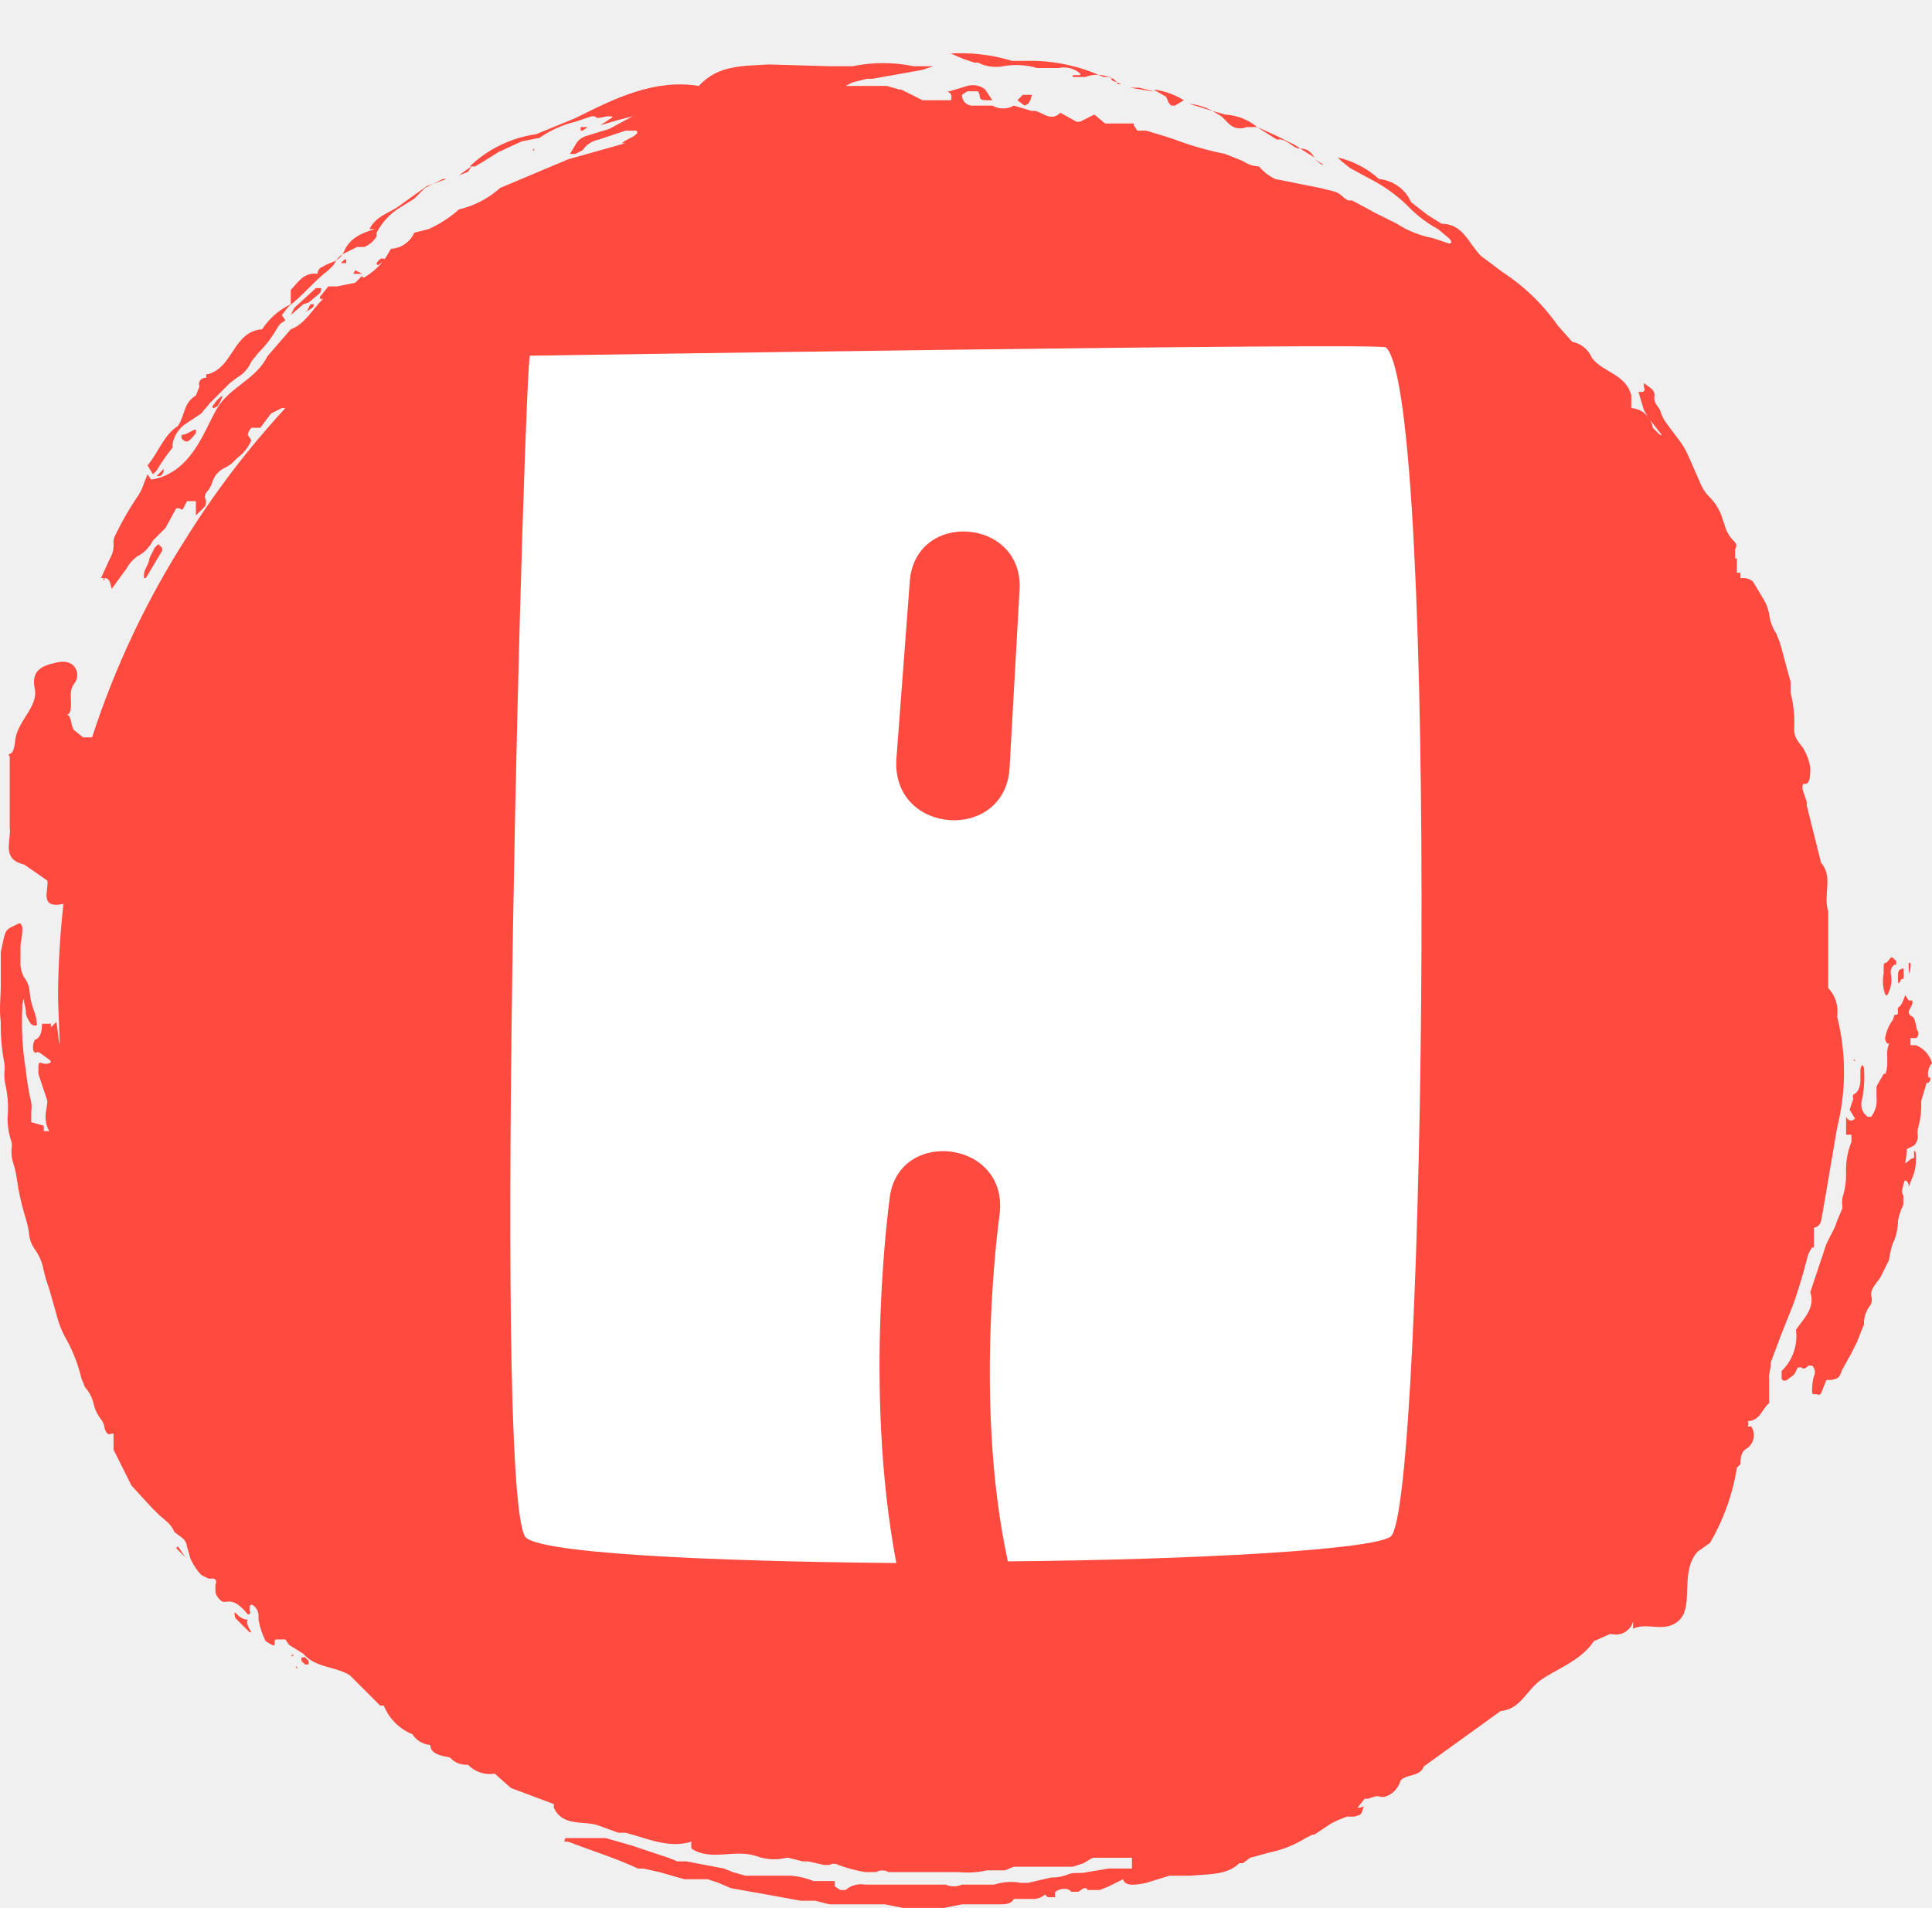
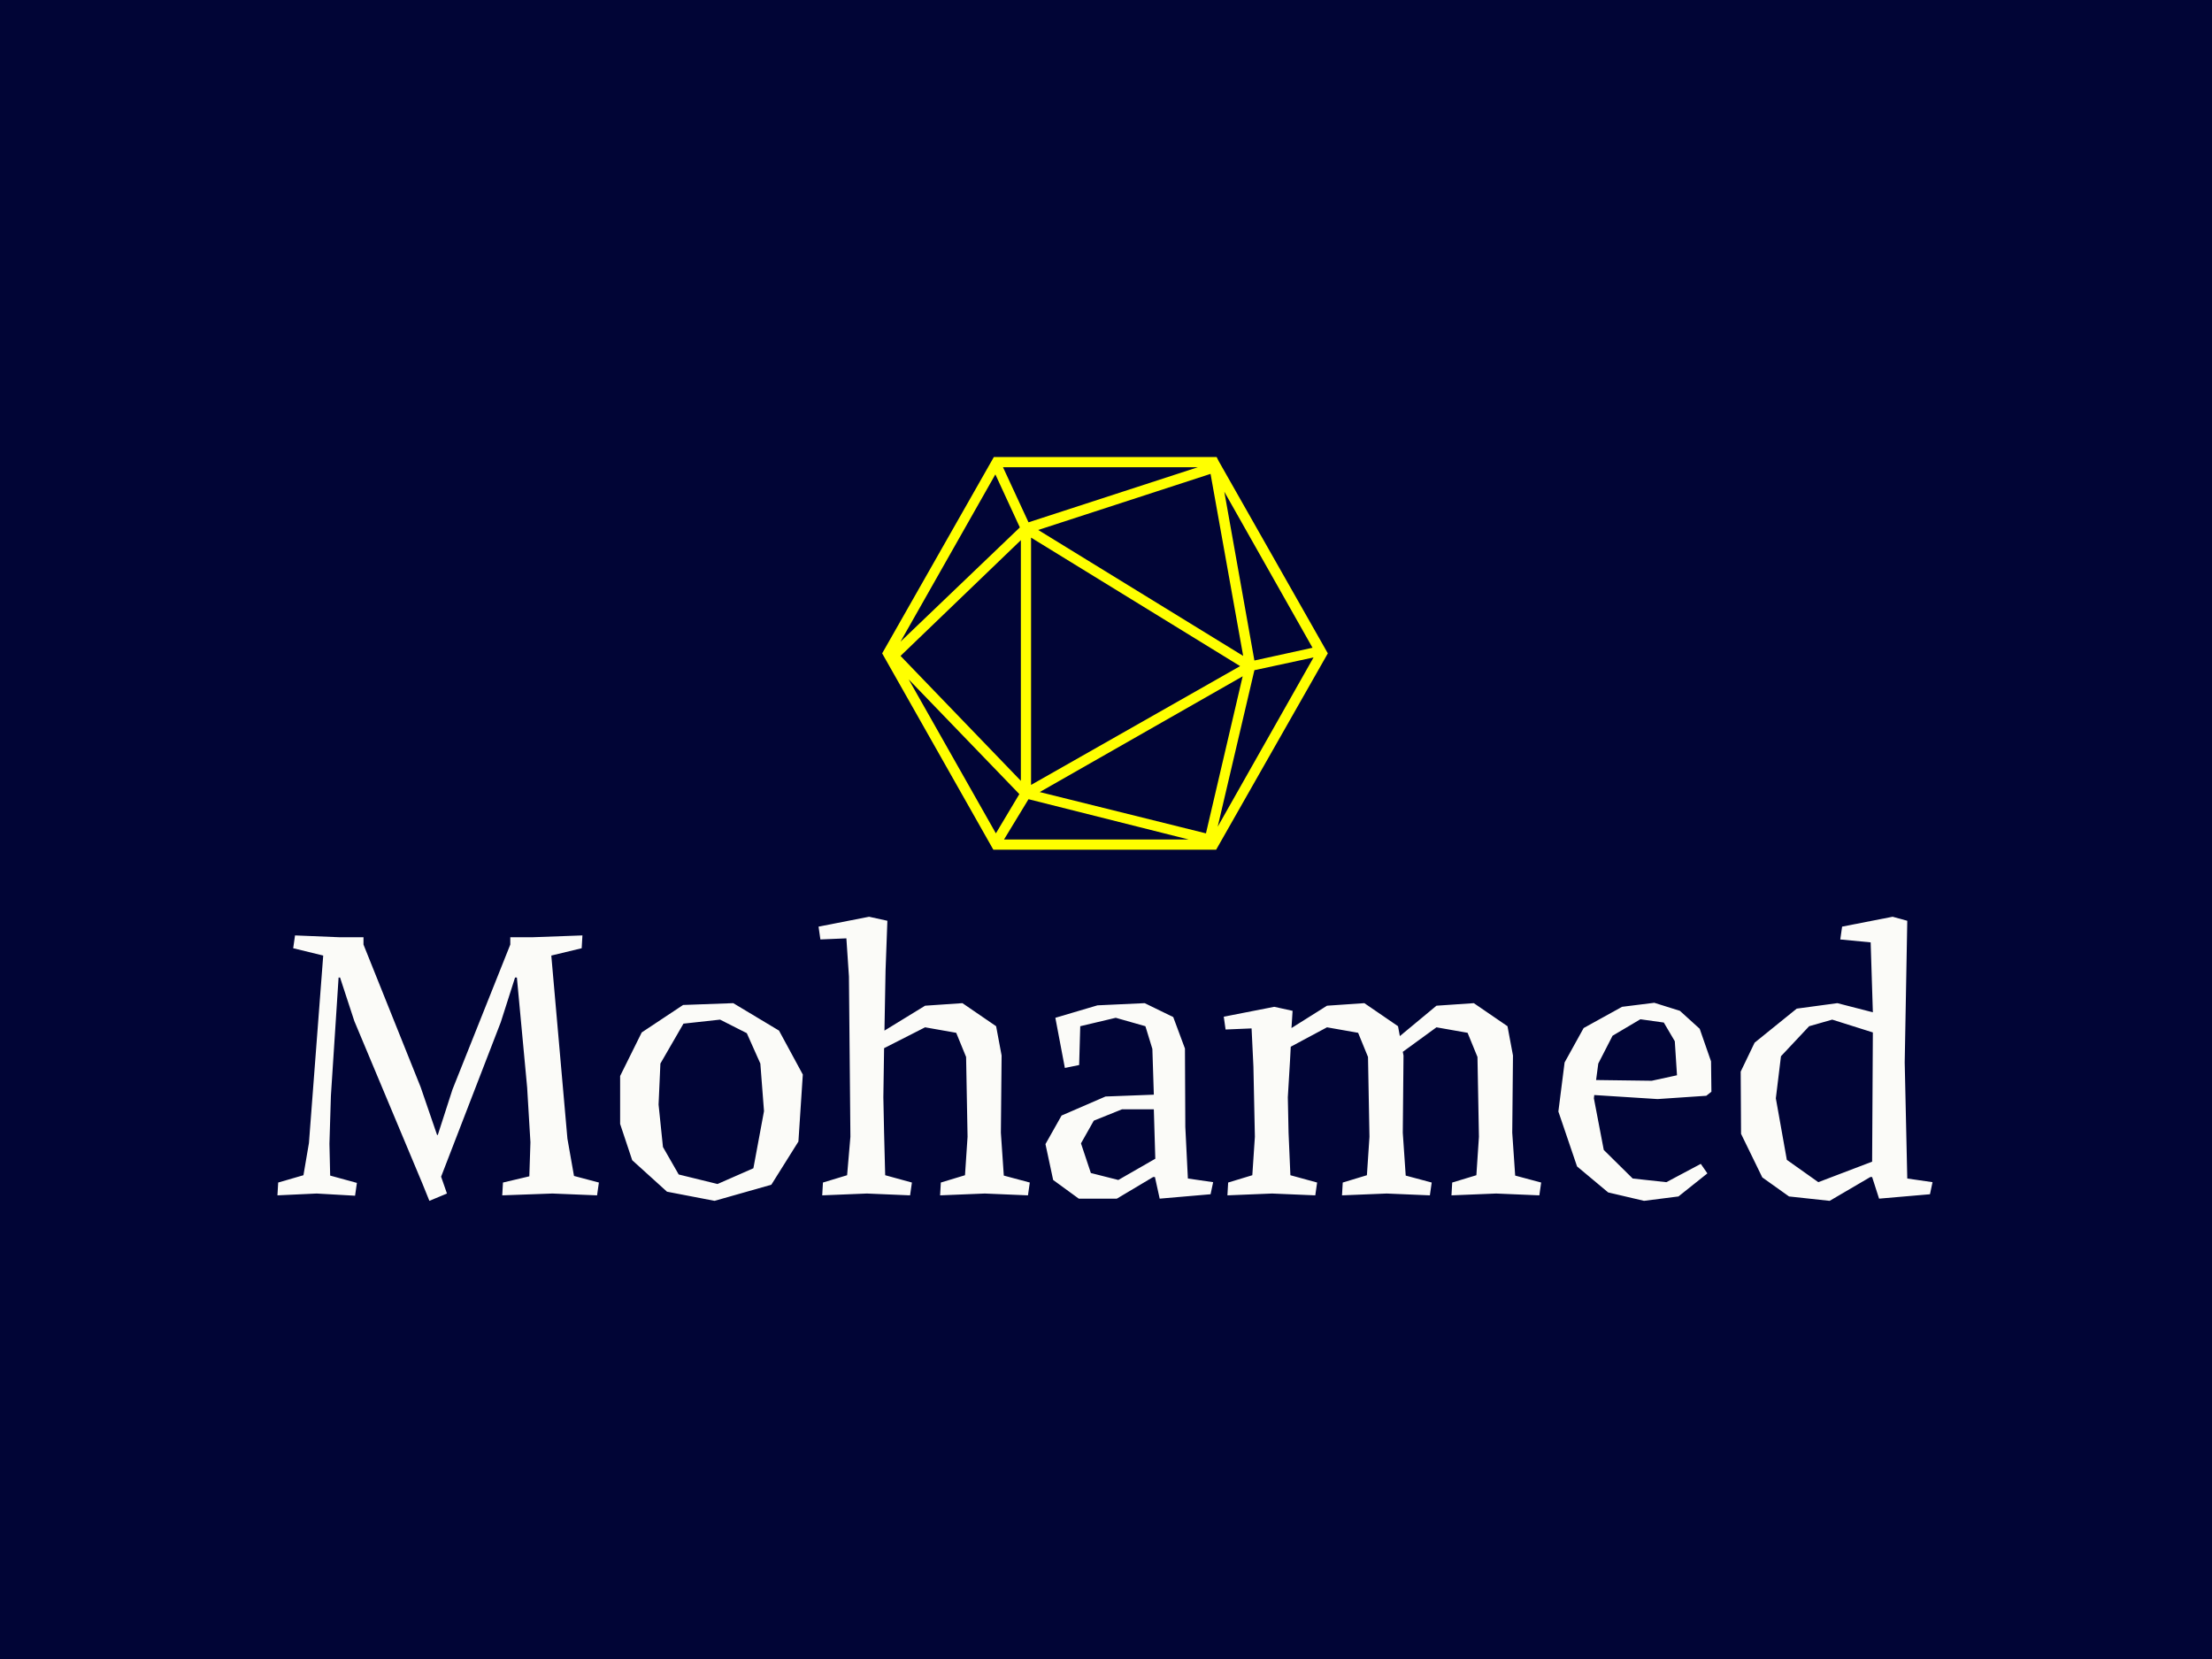
- <svg xmlns="http://www.w3.org/2000/svg" width="308.761" height="304.916" viewBox="0 0 106.008 104.687" class="css-1j8o68f" version="1.1" id="svg23">
-   <defs id="SvgjsDefs2684" />
-   <g id="SvgjsG2685" featurekey="rootContainer" transform="matrix(0.9820593,0,0,0.9820593,-0.05456052,0)" fill="#ff4a3f">
-     <g id="g17">
-       <path d="M19.8 15.3h.5l-.4-.2zm.5.1zm.8-.7c0 .1 0 .1.1.1l.4-.3c-.2-.1-.3-.1-.5.2zm.4-.2zm-4.1 2.3zm-.2.6l.3-.2c.1-.1.1-.2.1-.2h-.2l-.2.4c-.1-.1-.1 0 0 0zm2.2-2.9h-.1l-.2.2h.3zm-2.1 2.4l.6-.5c.1-.1.1-.2.1-.3h-.3l-1.2 1.1-.2.4.7-.6zm-1.1.8z" id="path3" />
-       <path d="M9.7 25v-.2a1.7 1.7 0 0 1 .7-1.1l.9-.6.5-.6.7-.7.4-.4.4-.3a1.9 1.9 0 0 0 .8-.9l.4-.5a5.9 5.9 0 0 0 1-1.3l.2-.3.3-.2-.2-.3.4-.5c.8-.6 1.4-1.4 2.2-2l.3-.3a1.4 1.4 0 0 1 .5-.6l.8-.4h.4a1.4 1.4 0 0 0 .7-.6V13a3.5 3.5 0 0 1 1.3-1.4l.8-.5.2-.2.4-.4 1-.5h.2l-1.1.4-1.4 1c-.6.5-1.4.6-1.8 1.4h.3c-.7.2-1.4.5-1.7 1.2s-.8.6-1.2.9a.4.4 0 0 0-.3.4c-.8-.1-1.1.5-1.5.9v.8a3.9 3.9 0 0 0-1.6 1.4c-1.6.1-1.6 2.1-3 2.5h-.1a.2.2 0 0 0 0 .2c-.3 0-.5.2-.4.5l-.2.5c-.7.4-.6 1.1-1 1.7-.8.5-1.1 1.5-1.7 2.2l.3.5.2-.2a11.6 11.6 0 0 1 .9-1.3zM53.9 3.3l.6.2h.2a2.2 2.2 0 0 0 1.4.2 4.1 4.1 0 0 1 1.9.1h1.2a1.4 1.4 0 0 1 1.2.3.1.1 0 0 1 0 .1H60a.1.1 0 0 0 0 .1h.7a1.8 1.8 0 0 1 1.3 0c.2 0 .1.1.2.2l.5.2h-.2c-.2-.4-.5-.4-.8-.4a9.7 9.7 0 0 0-4.3-.9h-.8A9.8 9.8 0 0 0 53 3h.2zm7.3 3.1zM50.3 4.7zm10.9 1.7h.2-.2zM19 14.7zm32.1-10zm17.6 2.2a.9.9 0 0 0 1 .2h.6a3.1 3.1 0 0 0-1.8-.7l-.7-.2.5.3zm-3.4-1.3c0 .1.1.2.2.3h.2l.5-.3a4.2 4.2 0 0 0-1.7-.6l.7.4zm7.4 2.7l.8.5c-.2-.3-.4-.5-.8-.5z" id="path5" />
-       <path d="M99 76.1l.6-1.6.6-1.5c.2-.5.6-1.8.8-2.6a1.7 1.7 0 0 1 .3-.7h.1v-1.1c.5-.1.4-.6.5-.9l.8-4.7a12.7 12.7 0 0 0 0-6.2 1.9 1.9 0 0 0-.5-1.6v-4.3c-.3-.9.3-1.9-.4-2.7L101 45a.4.4 0 0 0 0-.2l-.2-.6a.5.5 0 0 1 0-.4h.1c.3 0 .3-.5.3-.9a3 3 0 0 0-.4-1.1l-.3-.4a1.1 1.1 0 0 1-.2-.7 6.7 6.7 0 0 0-.2-2v-.6c-.2-.7-.4-1.5-.6-2.2l-.2-.5a2.5 2.5 0 0 1-.4-1.1 2.5 2.5 0 0 0-.3-.8l-.6-1a.8.8 0 0 0-.6-.2h-.1V32h-.2v-.8H97V31a.4.4 0 0 0 0-.1v-.2c.1-.2.1-.3-.1-.5a1.8 1.8 0 0 1-.4-.6l-.2-.6a2.9 2.9 0 0 0-.7-1.2 2.2 2.2 0 0 1-.5-.7l-.7-1.6a4.3 4.3 0 0 0-.6-1l-.6-.8a2.4 2.4 0 0 1-.4-.8l-.2-.3a.6.6 0 0 1-.1-.5.5.5 0 0 0-.2-.4l-.4-.3v.2c.1.2 0 .3-.1.3h-.2l.3 1 .3.5.7.9h-.1l-.2-.2-.2-.2a1.3 1.3 0 0 0-1.2-1.1v-.7c-.3-1.2-1.6-1.3-2.2-2.1a1.5 1.5 0 0 0-1.1-.9l-.8-.9a11.3 11.3 0 0 0-3.1-3l-.8-.6-.4-.3c-.7-.7-1-1.8-2.2-1.8l-.8-.5-.9-.7a2.2 2.2 0 0 0-1.8-1.3 5.1 5.1 0 0 0-2.3-1.2l.2.2.5.4 1.3.7a8.5 8.5 0 0 1 2.1 1.6 6.8 6.8 0 0 0 1.5 1.1l.6.5c.1.1.2.2.1.3H81l-.9-.3a5.6 5.6 0 0 1-2-.8l-1.2-.6-1.3-.7h-.2c-.3-.1-.4-.4-.8-.5l-.8-.2-2.5-.5a2.6 2.6 0 0 1-.9-.7 1.7 1.7 0 0 1-.9-.3l-1-.4a18.1 18.1 0 0 1-2.8-.8l-.6-.2-1-.3h-.5l-.2-.3v-.1h-1.6l-.6-.5-.4.2-.4.2h-.2l-.9-.5c-.6.6-1.1-.2-1.6-.1l-1-.3a1.2 1.2 0 0 1-1.2 0h-1.2a.6.6 0 0 1-.5-.6l.3-.2h.6a.7.7 0 0 1 .1.3c0 .2.2.2.5.2h.2l-.4-.6a1.1 1.1 0 0 0-1-.2l-1 .3H53c.3.2.2.3.2.5h-1.6l-.4-.2-.8-.4h-.1l-.7-.2h-2.3l.4-.2.8-.2h.3l1.7-.3 1.1-.2.6-.2h-1.1a8.4 8.4 0 0 0-3.4 0h-1.3L43 3.6c-1.4.1-2.8 0-3.9 1.2-2.5-.4-4.7.7-6.9 1.8l-2.2.9a6.7 6.7 0 0 0-3.7 1.8h.3l.5-.3.8-.5 1.3-.6 1-.2a6 6 0 0 1 2-.9l.9-.3h.2c.1.2.5 0 .7 0h.2c.1 0 .1.1 0 .1l-.6.4 1-.3.8-.2-1.3.7-1.3.4a1 1 0 0 0-.6.5l-.3.5h.3l.4-.2a1.4 1.4 0 0 1 .9-.6l1.5-.5h.5a.1.1 0 0 1 .1.2c-.2.2-.6.3-.8.5h.2l-3.2.9-3.8 1.6a5.2 5.2 0 0 1-2.3 1.2 6.6 6.6 0 0 1-1.7 1.1l-.8.2a1.5 1.5 0 0 1-1.3.9l-.3.5a3.7 3.7 0 0 1-1.2 1.1h-.1v-.1l-.2.2-.2.2-1 .2h-.5l-.4.5c-.1.1-.1.2 0 .2h.1c-.6.6-1 1.4-1.8 1.7L15 19.9c-.6 1.2-1.8 1.6-2.6 2.6s-1.4 3.9-3.9 4.3l-.2-.3-.2.5a2.7 2.7 0 0 1-.4.8 16.9 16.9 0 0 0-1.2 2.1.8.8 0 0 0-.1.5 1.4 1.4 0 0 1-.2.8l-.5 1.1h.2c.3 0 .3.3.4.6l.8-1.1a2.2 2.2 0 0 1 .6-.7 2 2 0 0 0 .9-.9l.3-.3.4-.4.6-1.1h.2c.1.1.1.1.2 0l.2-.4h.5v.8l.5-.5a.5.5 0 0 0 0-.5.4.4 0 0 1 .1-.3 1.5 1.5 0 0 0 .3-.5 1.3 1.3 0 0 1 .8-.9l.3-.2.3-.3a2.4 2.4 0 0 0 .8-1l-.2-.3c0-.1.1-.3.2-.4h.5l.6-.8.6-.3h.2a48.8 48.8 0 0 0-5.5 7.2h-.1.1a48.4 48.4 0 0 0-5.3 11.2h-.5l-.5-.4c-.2-.2-.1-.7-.4-.9h.1c.3-.5-.1-1.2.3-1.7s.1-1.4-.9-1.2-1.5.5-1.3 1.5-1 1.8-1.1 2.9-.5.5-.3.9v3.9c.1.8-.5 1.8.8 2.1l1.3.9c.1.5-.5 1.6.9 1.3a49.2 49.2 0 0 0-.3 5c0 1.1.1 2.2.1 3.3v-.4c-.1-.4-.1-.8-.2-1.3l-.3.3v-.2h-.5c0 .5-.1.8-.4.9a.9.9 0 0 0-.1.5c0 .1.1.3.2.2s.4.2.7.4-.2.3-.4.2-.2.1-.2.3v.3l.5 1.5c0 .3-.1.6-.1.9a1.7 1.7 0 0 0 .2.8h-.3v-.3l-.7-.2v-.6a1.5 1.5 0 0 0 0-.5 14.6 14.6 0 0 1-.3-1.8 16.6 16.6 0 0 1-.2-3.5.9.9 0 0 1 .1-.5v.2a2.9 2.9 0 0 1 .1.5.8.8 0 0 0 .1.4c.1.2.2.4.4.4s.1-.1.1-.2a2.1 2.1 0 0 0-.1-.5 4.2 4.2 0 0 1-.3-1.3 1.5 1.5 0 0 0-.3-.7 1.6 1.6 0 0 1-.2-.9v-.8c0-.3.1-.6.1-.9a.5.5 0 0 0-.1-.4h-.1c-.8.4-.7.2-1 1.6V55c0 .7-.1 1.4 0 2.1a10.8 10.8 0 0 0 .2 2.3 1.8 1.8 0 0 1 0 .5 3.1 3.1 0 0 0 .1.9 5.9 5.9 0 0 1 .1 1.3 3.9 3.9 0 0 0 .2 1.7 1.2 1.2 0 0 1 0 .4 2.1 2.1 0 0 0 .1.8 4.9 4.9 0 0 1 .2.9 14 14 0 0 0 .5 2.2 5 5 0 0 1 .2 1 1.7 1.7 0 0 0 .3.7 2.9 2.9 0 0 1 .5 1.2 8.5 8.5 0 0 0 .3 1l.4 1.4a5.4 5.4 0 0 0 .6 1.5 8.5 8.5 0 0 1 .8 2.1l.2.5a2.1 2.1 0 0 1 .5 1 2.1 2.1 0 0 0 .4.8 1 1 0 0 1 .2.5c.1.3.2.4.4.3h.1v.9l.5 1 .5 1 1.1 1.2.4.4c.3.3.7.5.9 1l.4.3a.7.7 0 0 1 .3.5l.2.7a3.3 3.3 0 0 0 .6.9l.4.2h.3a.2.2 0 0 1 .1.3 2.5 2.5 0 0 0 0 .5.9.9 0 0 0 .4.5h.2c.4-.1.8.2 1.2.7h.1c0-.1.1-.1 0-.2v-.2c0-.1.1-.2.2-.1a.7.7 0 0 1 .3.6v.2a4.3 4.3 0 0 0 .4 1.2c.5.3.5.3.5.1s0-.2.2-.2h.4l.2.3.8.5c.7.8 1.8.7 2.6 1.2l1.7 1.7h.2a2.9 2.9 0 0 0 1.6 1.6 1.3 1.3 0 0 0 1 .6c0 .5.6.6 1.1.7a1.2 1.2 0 0 0 .8.4h.2a1.7 1.7 0 0 0 1.5.5l.9.8 2.4.9v.2c.5 1.1 1.7.7 2.5 1l1.1.4h.4c1.2.3 2.4.9 3.7.5a.7.7 0 0 0 0 .4c1.1.7 2.4 0 3.6.4a2.9 2.9 0 0 0 1.7.1h.1l.8.2h.3l.9.2h.3a.5.5 0 0 1 .5 0 7.9 7.9 0 0 0 1.5.4h.6a.7.7 0 0 1 .7 0h3.9a5 5 0 0 0 1.6-.1h1l.5-.2H60l.6-.2.5-.3h2.2v.6H62l-1.2.2c-.4.1-.7 0-1 .1a2.4 2.4 0 0 1-1 .2l-1.3.3h-.4a3.1 3.1 0 0 0-1.5.1h-1.8a1.1 1.1 0 0 1-.9 0h-4.5a1.3 1.3 0 0 0-1.1.3H47l-.3-.2v-.3h-1.2a4.1 4.1 0 0 0-1.3-.3h-2.5l-.7-.2-.5-.2-2.1-.4h-.5l-.5-.2-2.1-.7-1.4-.4h-2.2c-.1 0-.1.1-.1.2h.2c1.3.5 2.6.9 3.9 1.5h.3l.9.2 1.4.4h1.3l.6.2.7.3 1.7.3 1.1.2 1.1.2h.8l.8.2h3.1l1 .2h2.3l1-.2H56c.4 0 .6-.1.7-.3h1a1 1 0 0 0 .8-.3c-.1.1 0 .1.1.2h.4v-.2c0-.1 0-.1.2-.2s.6-.1.7.1h.4l.3-.2c.2 0 .2 0 .2.1h.7l.5-.2.8-.4c.1.3.4.4 1.3.2l1.3-.4h1.2c.9-.1 2 0 2.7-.7h.2l.4-.3 1.1-.3a6.1 6.1 0 0 0 2-.8l.4-.2h.1l.9-.6.4-.2.5-.2h.4c.4-.1.4-.1.5-.4s0-.1-.2-.1h-.1l.4-.5h.2c.3-.1.5-.2.7-.1h.2a1.3 1.3 0 0 0 .9-.9c.3-.4 1.1-.2 1.3-.8l4.3-3.1c1.1-.1 1.4-1.1 2.2-1.7s2.3-1.1 3-2.2l.9-.4h.1a1 1 0 0 0 1.2-.7v.4c.8-.4 1.8.3 2.6-.5s0-2.7 1-3.8l.7-.5a12.1 12.1 0 0 0 1.5-4.2l.2-.2c0-.3 0-.7.4-.9a.9.9 0 0 0 .2-1.2h-.2a.3.3 0 0 0 0-.3c.7 0 .8-.7 1.2-1V77a.5.5 0 0 1 0-.2 3.8 3.8 0 0 0 .1-.7zM5.9 32.2z" id="path7" />
-       <path d="M26.4 9.3l-.3.2-.4.3.5-.2zm6.1-2h.1l.3-.2h-.4zm-2.6 1l-.1.1h.1v-.1zm-1.5 1.4zm1.3-.2zm-6.3 3.1zM9.2 26.2l-.4.4H9a.4.4 0 0 0 .2-.4zm3-3.5a2.1 2.1 0 0 0 .3-.6 1.5 1.5 0 0 0-.5.5c-.1.1-.1.2 0 .2zM11 24.2V24c-.2 0-.5.3-.8.3v.2c.3.3.4.2.8-.3zm3 66.2zM73.9 9.2h.1l-.5-.3zm-2.5-1.4c.5-.1.8.4 1.2.5h.1l-.3-.2-1-.5-1.1-.5.3.2zM52.8 3.1zm11.7 2h-.1l-1.2-.2h.5zm2 .7l1.3.4a3.3 3.3 0 0 0-1.3-.4zm-9 0a1 1 0 0 0 .2-.5h-.5l-.3.3.4.3zm9 1.6zM49.9 4.2zm2.9.7zM48.5 4zm13.8 2.1a.5.5 0 0 0 0 .1zm44.8 52.3h-.3V58h.3c.1 0 .2-.3.1-.4s-.1-.7-.3-.8a.3.3 0 0 1-.2-.3l.2-.4a.4.4 0 0 0 0-.2h-.2l-.2-.3c-.1.3-.2.6-.4.7a.5.5 0 0 0 0 .2c0 .1 0 .2-.1.2h-.1a1.1 1.1 0 0 1-.1.3 2.3 2.3 0 0 0-.4.9.4.4 0 0 0 .1.4h.1a1.7 1.7 0 0 0-.1.8v.4a1.8 1.8 0 0 1-.1.5h-.1l-.4.7v.6a1.5 1.5 0 0 1-.3 1.1h-.2l-.2-.2a.9.9 0 0 1-.1-.8 6.5 6.5 0 0 0 .1-1.7c0-.1-.1-.2-.1-.2a.5.5 0 0 0-.1.3v.6c0 .2-.1.6-.3.7s-.1.2-.1.3l-.2.6.3.5c-.2.2-.4.1-.5-.1v1h.3v.4a4.2 4.2 0 0 0-.3 1.4 3.3 3.3 0 0 0 0 .4 4 4 0 0 1-.2 1.3 2 2 0 0 0 0 .6l-.3.7a3.2 3.2 0 0 1-.3.7l-.3.6-.9 2.7c.3.9-.4 1.5-.8 2.1a2.7 2.7 0 0 1-.8 2.3v.4c0 .1.1.2.3.1l.4-.3.2-.4h.2c.1.1.2.1.4-.1h.2a.5.5 0 0 1 .1.6 2.9 2.9 0 0 0-.1.8c0 .1 0 .2.1.2h.2c.1.1.2 0 .3-.3l.2-.5h.3c.4-.1.4-.1.6-.6l.5-.9.3-.6.4-1a1.6 1.6 0 0 1 .3-1 .6.6 0 0 0 .1-.6c0-.2 0-.3.2-.6l.3-.4.5-1a4.7 4.7 0 0 1 .2-.9 3 3 0 0 0 .3-1.3 3.8 3.8 0 0 1 .3-.9v-.5c-.1-.2-.1-.2 0-.6s.1-.2.2-.2a.4.4 0 0 1 .1.3l.2-.5a2.3 2.3 0 0 0 .2-.9v-.3c0-.1 0-.3-.1-.3v.4c-.2 0-.3.2-.5.3a6.4 6.4 0 0 0 .1-.8l.4-.2a.7.7 0 0 0 .2-.6 1.4 1.4 0 0 1 0-.3 4.8 4.8 0 0 0 .2-1.4v-.2l.3-1h.1a.3.3 0 0 0 .1-.3h-.1a.9.9 0 0 1 .2-.8 1.5 1.5 0 0 0-.9-1zm-1.2 7.8zm-.2-9.9zm0 0zM9.1 30.8a.3.3 0 0 0 0-.2l-.2-.2-.2.2-.3.6c0 .3-.3.6-.3.9v.2h.1zm96.3 24.8h.1a1.7 1.7 0 0 0 .2-1.2.5.5 0 0 1 .2-.5h.1v-.2l-.2-.2h-.1c-.1.1-.2.3-.3.3s-.1.1-.1.3v.3a2.2 2.2 0 0 0 .1 1.2zM13.2 90.1c-.1 0 0 .2 0 .3l.8.8h.1c-.2-.3-.3-.6-.2-.7a.9.9 0 0 1-.5-.2zm.8.3zm92.3-35.7h.1a2 2 0 0 0 0-.6c-.3.1-.3.1-.3.6s.1.1.2 0z" id="path9" />
-       <path d="M106.7 62a.6.6 0 0 0 .1-.5c0-.1-.1-.2-.1-.1h-.2v.2c0 .4.1.5.2.4zm.1-8.2h-.1v.6a1 1 0 0 0 .1-.6zM17.1 92.6h-.2v.2l.2.2h.2v-.2zm86.6-33.3c0-.1 0-.1-.1-.1zM9.9 86.5l.5.5-.4-.6z" id="path11" />
-       <circle cx="10.5" cy="87.1" transform="rotate(-24.8 10.4 87.159)" id="circle13" />
-       <path d="M9.7 30.1h-.1v.2-.2h.1zm83.2-6.6l-.2-.3h-.1zm-14.7 77.1zM5.9 32.2zm-.1.2a.3.3 0 0 0 .1-.2v.2zm1.9-4.9zM61.5 2.4zm42.8 58.2v.1-.1zM16.4 92.5h-.1c.1.1.2 0 .1-.1zm.2.7h.1l-.1-.1v.1zm73.9-71.3zm15.2 34.4zM14.6 91.7zm92.1-37zm-.8 11.4zM34.6 0z" id="path15" />
-     </g>
-   </g>
-   <g id="SvgjsG2686" featurekey="nameFeature-0" transform="matrix(2.284354,0,0,2.284354,27.98006,-5.60952)" fill="#ffffff">
-     <path d="M9.6 16.48 l-0.32 4.24 c-0.08 1.8 2.6 1.96 2.72 0.2 l0.24 -4.28 c0.12 -1.76 -2.56 -1.96 -2.64 -0.16 z M0.48 11 l0 0 c0.04 0 20.48 -0.32 20.56 -0.2 c1.28 1.12 0.96 27.8 0.12 28.56 c-0.4 0.32 -4.64 0.56 -9.2 0.6 c-0.84 -3.84 -0.2 -8.32 -0.2 -8.32 c0.24 -1.8 -2.44 -2.12 -2.64 -0.4 c0 0.04 -0.64 4.52 0.16 8.76 c-4.56 -0.04 -8.68 -0.24 -8.92 -0.64 c-0.8 -1.44 0 -28.28 0.12 -28.36 z" id="path20" />
+ <svg xmlns="http://www.w3.org/2000/svg" version="1.1" width="2000" height="1500" viewBox="0 0 2000 1500">
+   <rect width="2000" height="1500" fill="#010536" />
+   <g transform="matrix(0.75,0,0,0.75,249.0909,412.7525)">
+     <svg viewBox="0 0 396 178" data-background-color="#010536" preserveAspectRatio="xMidYMid meet" height="898" width="2000">
+       <g id="tight-bounds" transform="matrix(1,0,0,1,0.24,0.1314862)">
+         <svg viewBox="0 0 395.52 177.737" height="177.737" width="395.52">
+           <g>
+             <svg viewBox="0 0 395.52 177.737" height="177.737" width="395.52">
+               <g transform="matrix(1,0,0,1,0,109.8486)">
+                 <svg viewBox="0 0 395.52 67.888" height="67.888" width="395.52">
+                   <g id="textblocktransform">
+                     <svg viewBox="0 0 395.52 67.888" height="67.888" width="395.52" id="textblock">
+                       <g>
+                         <svg viewBox="0 0 395.52 67.888" height="67.888" width="395.52">
+                           <g transform="matrix(1,0,0,1,0,0)">
+                             <svg width="395.52" viewBox="1.05 -37.8 226.04 38.8" height="67.888" data-palette-color="#fbfbf8">
+                               <g class="wordmark-text-0" data-fill-palette-color="primary" id="text-0">
+                                 <path d="M4.6-2.5L5.35-6.9 7.3-32.5 3.2-33.5 3.45-35.25 9.55-35 12.8-35 12.8-34 20.6-14.55 22.85-8 22.95-8 24.95-14.2 32.85-34 32.85-35 35.85-35 42.7-35.25 42.6-33.5 38.45-32.5 40.65-7.5 41.55-2.4 44.95-1.5 44.7 0.25 38.6 0 31.75 0.25 31.85-1.5 35.45-2.35 35.6-7 35.15-14.5 33.75-29.5 33.5-29.5 31.55-23.4 23.4-2.3 24.2 0 21.8 1 20.85-1.35 11.55-23.55 9.6-29.5 9.4-29.5 8.35-13.35 8.15-6.8 8.25-2.45 11.9-1.45 11.65 0.3 6.4 0 1.05 0.25 1.15-1.5 4.6-2.5ZM49.5-4.55L47.85-9.5 47.85-16.05 50.8-22 56.45-25.75 63.3-26 69.55-22.25 72.8-16.25 72.2-7.1 68.5-1.2 60.75 1 54.25-0.25 49.5-4.55ZM56.5-23.2L53.35-17.75 53.1-12.15 53.7-6.35 55.85-2.6 61.15-1.3 66.05-3.45 67.5-11.25 67-17.75 65.15-21.9 61.5-23.75 56.5-23.2ZM84.35-37.25L84.1-30.45 83.95-22.25 89.5-25.65 94.6-26 99.2-22.85 99.95-18.85 99.85-8.3 100.25-2.45 103.8-1.5 103.55 0.25 97.65 0 91.55 0.25 91.65-1.5 94.95-2.5 95.3-7.75 95.1-18.65 93.75-21.95 89.5-22.7 83.9-19.85 83.8-13.15 83.9-8.3 84.05-2.5 87.7-1.5 87.45 0.25 81.55 0 75.45 0.25 75.55-1.5 78.85-2.5 79.3-7.75 79.1-29.65 78.75-34.85 75.2-34.7 74.95-36.45 81.85-37.8 84.35-37.25ZM124.99-19.8L125.04-9.1 125.39-2.05 128.84-1.55 128.49 0.1 121.54 0.7 120.89-2.25 120.64-2.25 115.69 0.7 110.49 0.7 106.99-1.85 105.94-6.75 108.14-10.65 114.14-13.25 120.74-13.5 120.54-19.75 119.59-22.85 115.54-24 110.69-22.85 110.54-17.55 108.59-17.15 107.29-24 113.04-25.7 119.49-26 123.39-24.1 124.99-19.8ZM110.79-6.85L112.14-2.8 115.89-1.85 120.94-4.75 120.74-11.5 116.39-11.5 112.54-9.95 110.79-6.85ZM154.74-8.3L155.14-2.45 158.69-1.5 158.44 0.25 152.54 0 146.44 0.25 146.54-1.5 149.84-2.5 150.19-7.75 149.99-18.65 148.64-21.95 144.39-22.7 139.44-20.05 139.34-18.15 139.04-13.15 139.14-8.3 139.39-2.5 143.04-1.5 142.79 0.25 136.89 0 130.79 0.25 130.89-1.5 134.19-2.5 134.54-7.75 134.34-17.35 134.09-22.55 130.54-22.4 130.29-24.15 137.19-25.5 139.69-24.95 139.54-22.6 144.39-25.65 149.49-26 154.09-22.85 154.34-21.5 159.34-25.65 164.44-26 169.04-22.85 169.79-18.85 169.69-8.3 170.09-2.45 173.64-1.5 173.39 0.25 167.49 0 161.39 0.25 161.49-1.5 164.79-2.5 165.14-7.75 164.94-18.65 163.59-21.95 159.34-22.7 154.74-19.35 154.84-18.85 154.74-8.3ZM189.54-12.9L180.89-13.45 180.84-13 182.19-5.95 186.14-2.05 190.74-1.55 195.44-4.05 196.34-2.75 192.39 0.4 187.69 1 182.79-0.15 178.54-3.7 175.99-11.2 176.84-17.9 179.44-22.6 184.69-25.5 189.09-26.05 192.59-24.95 195.29-22.5 196.84-18.05 196.89-13.9 196.19-13.35 189.54-12.9ZM187.19-23.8L183.39-21.55 181.44-17.75 181.14-15.5 188.74-15.4 192.19-16.15 191.89-20.8 190.39-23.35 187.19-23.8ZM219.79 0.7L218.84-2.25 218.59-2.25 213.04 1 207.49 0.4 203.84-2.2 200.94-8.15 200.89-16.65 202.79-20.6 208.54-25.25 214.09-26 218.94-24.75 218.64-34.3 214.49-34.7 214.74-36.45 221.64-37.8 223.64-37.25 223.29-17.9 223.64-2.05 227.09-1.55 226.74 0.1 219.79 0.7ZM207.19-4.6L211.49-1.55 218.84-4.35 218.94-22 213.39-23.75 210.24-22.85 206.39-18.75 205.69-13 207.19-4.6Z" fill="#fbfbf8" data-fill-palette-color="primary" />
+                               </g>
+                             </svg>
+                           </g>
+                         </svg>
+                       </g>
+                     </svg>
+                   </g>
+                 </svg>
+               </g>
+               <g transform="matrix(1,0,0,1,144.5131,0)">
+                 <svg viewBox="0 0 106.494 93.822" height="93.822" width="106.494">
+                   <g>
+                     <svg version="1.1" x="0" y="0" viewBox="6.3 11.5 87.4 77" style="enable-background:new 0 0 100 100;" xml:space="preserve" height="93.822" width="106.494" class="icon-icon-0" data-fill-palette-color="accent" id="icon-0">
+                       <path d="M72.3 12.3L71.9 11.5H28.2L6.3 50 28.1 88.5H71.8L93.7 50zM33.3 25.3L9.9 47.7 28.5 14.9zM70.7 14.8L77.1 50.5 36.9 25.8zM35.5 27.3L76.5 52.5 35.5 75.8zM77 54.5L69.8 85.3 37.2 77.2zM33.5 75L9.9 50.5 33.5 27.8zM33.2 77.6L28.6 85.3 11.5 55.1zM35 78.6L66.4 86.5H30.2zM79.3 53.3L90.9 50.8 72.1 84zM90.7 48.9L79.3 51.4 73.4 18.3zM35 24.3L30 13.5H68.2z" fill="#ffff00" data-fill-palette-color="accent" />
+                     </svg>
+                   </g>
+                 </svg>
+               </g>
+               <g />
+             </svg>
+           </g>
+           <defs />
+         </svg>
+         <rect width="395.52" height="177.737" fill="none" stroke="none" visibility="hidden" />
+       </g>
+     </svg>
  </g>
</svg>
